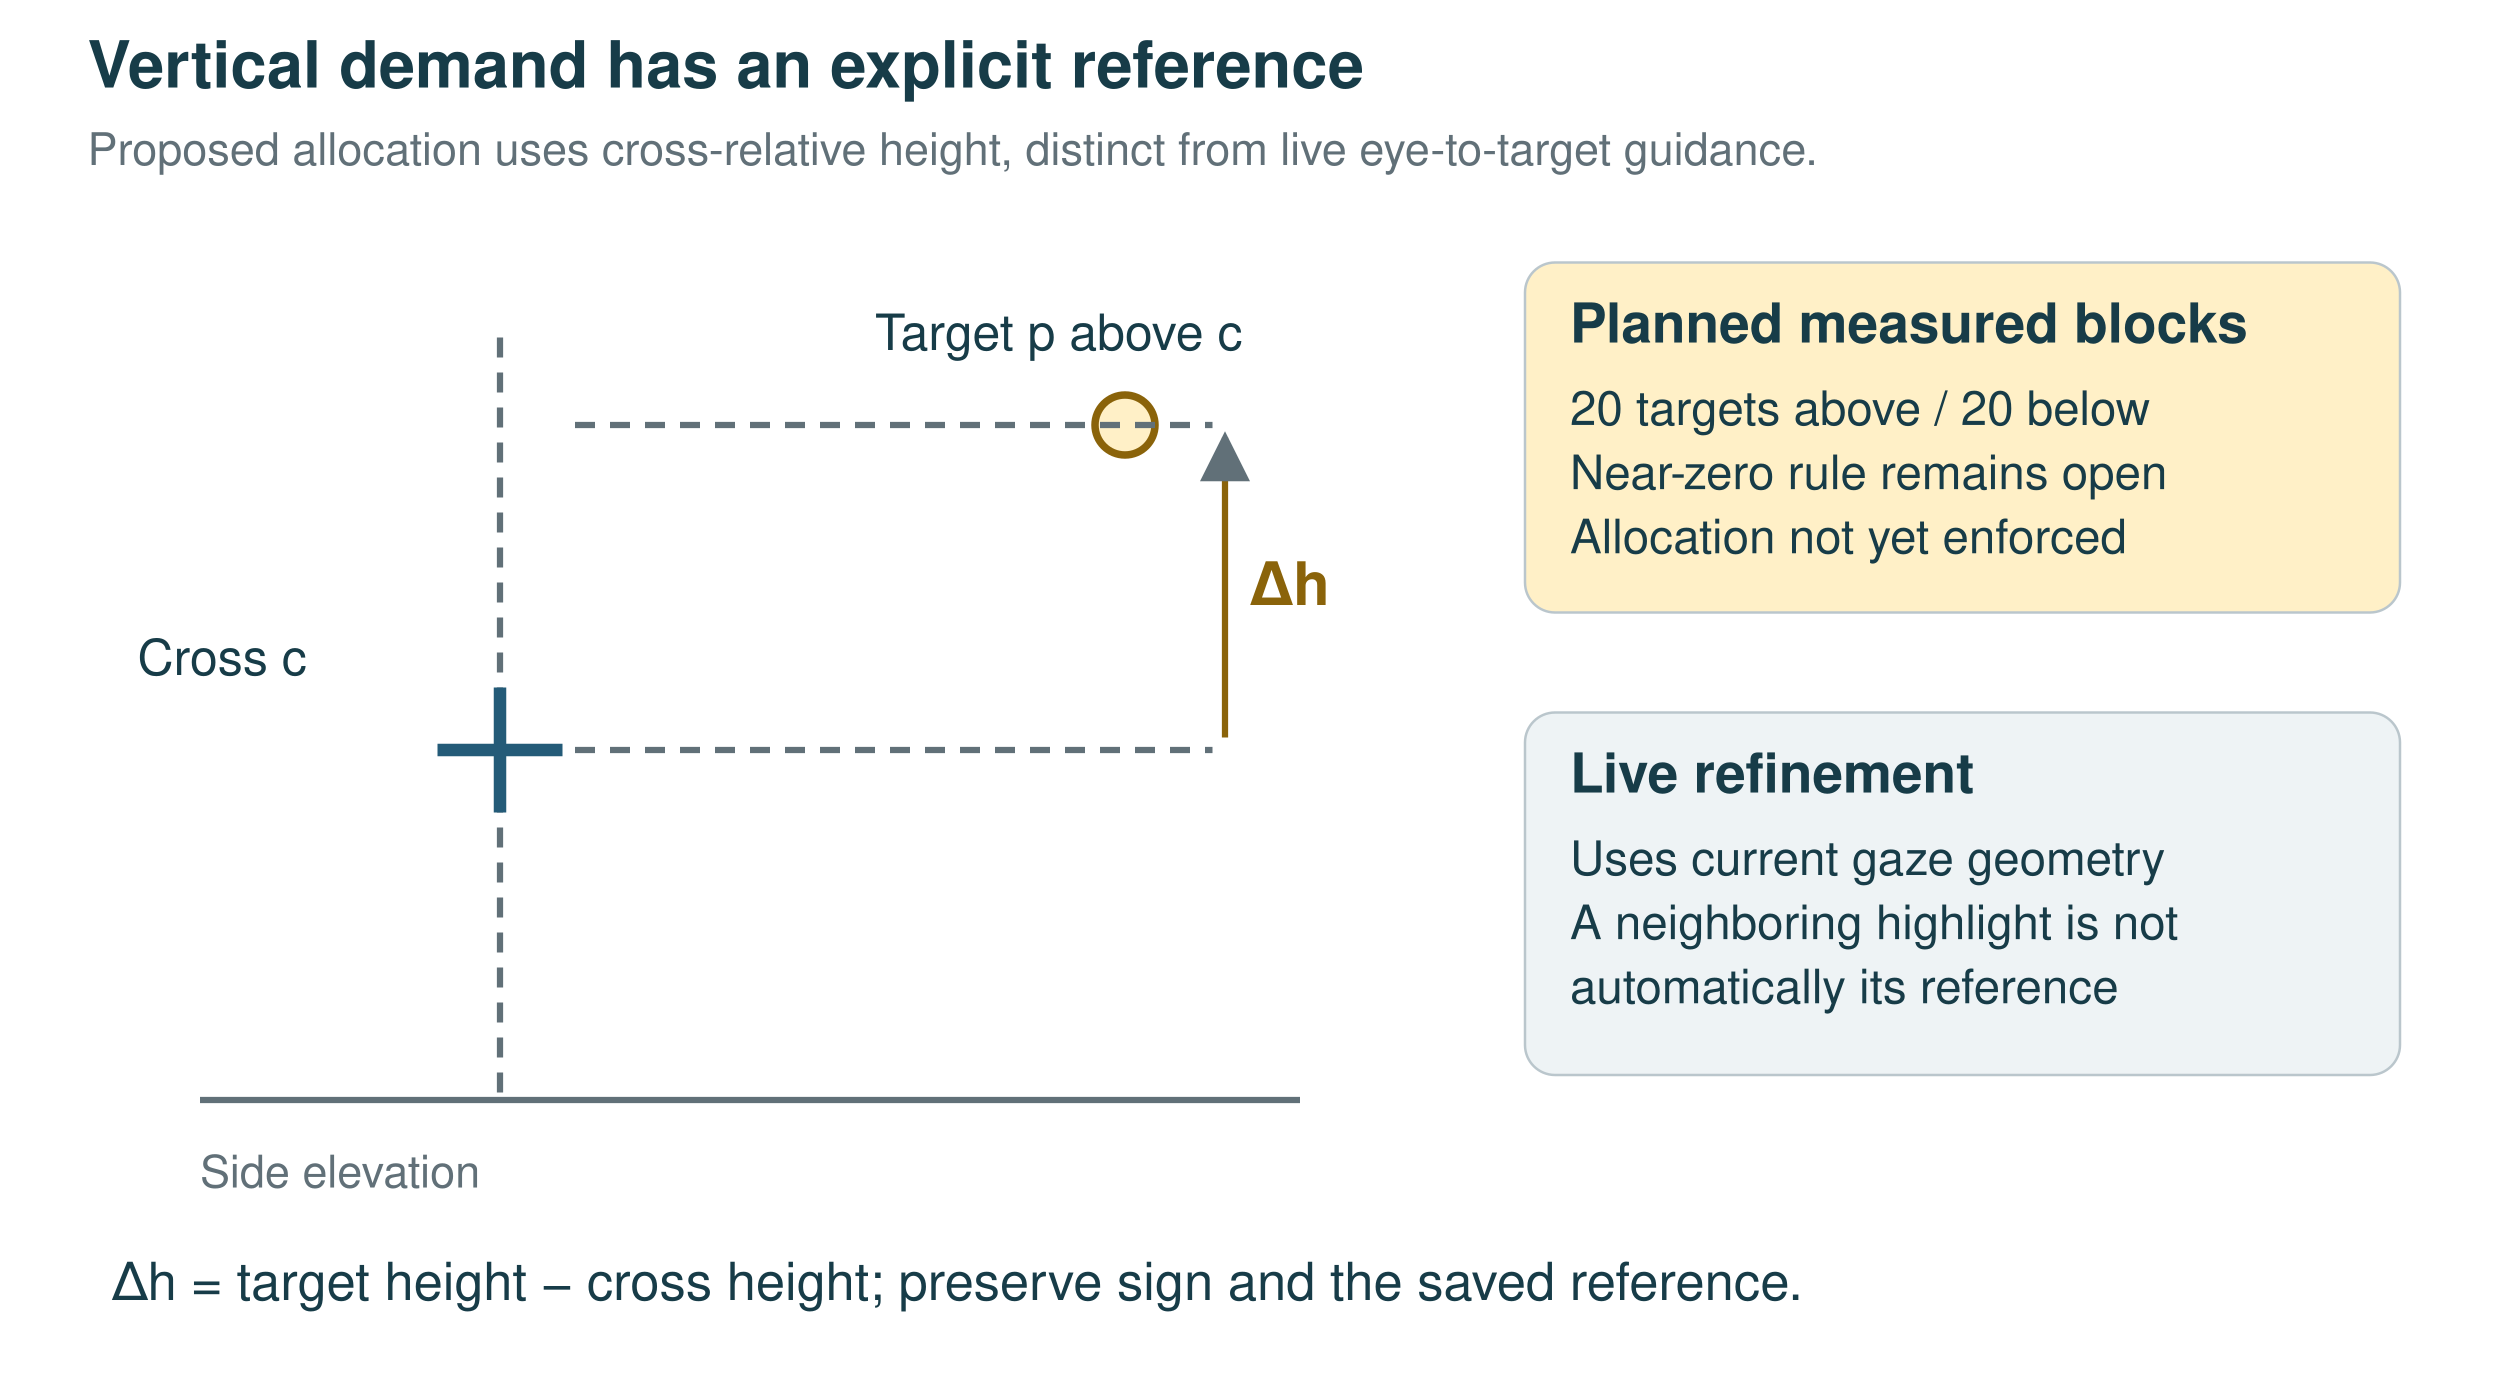
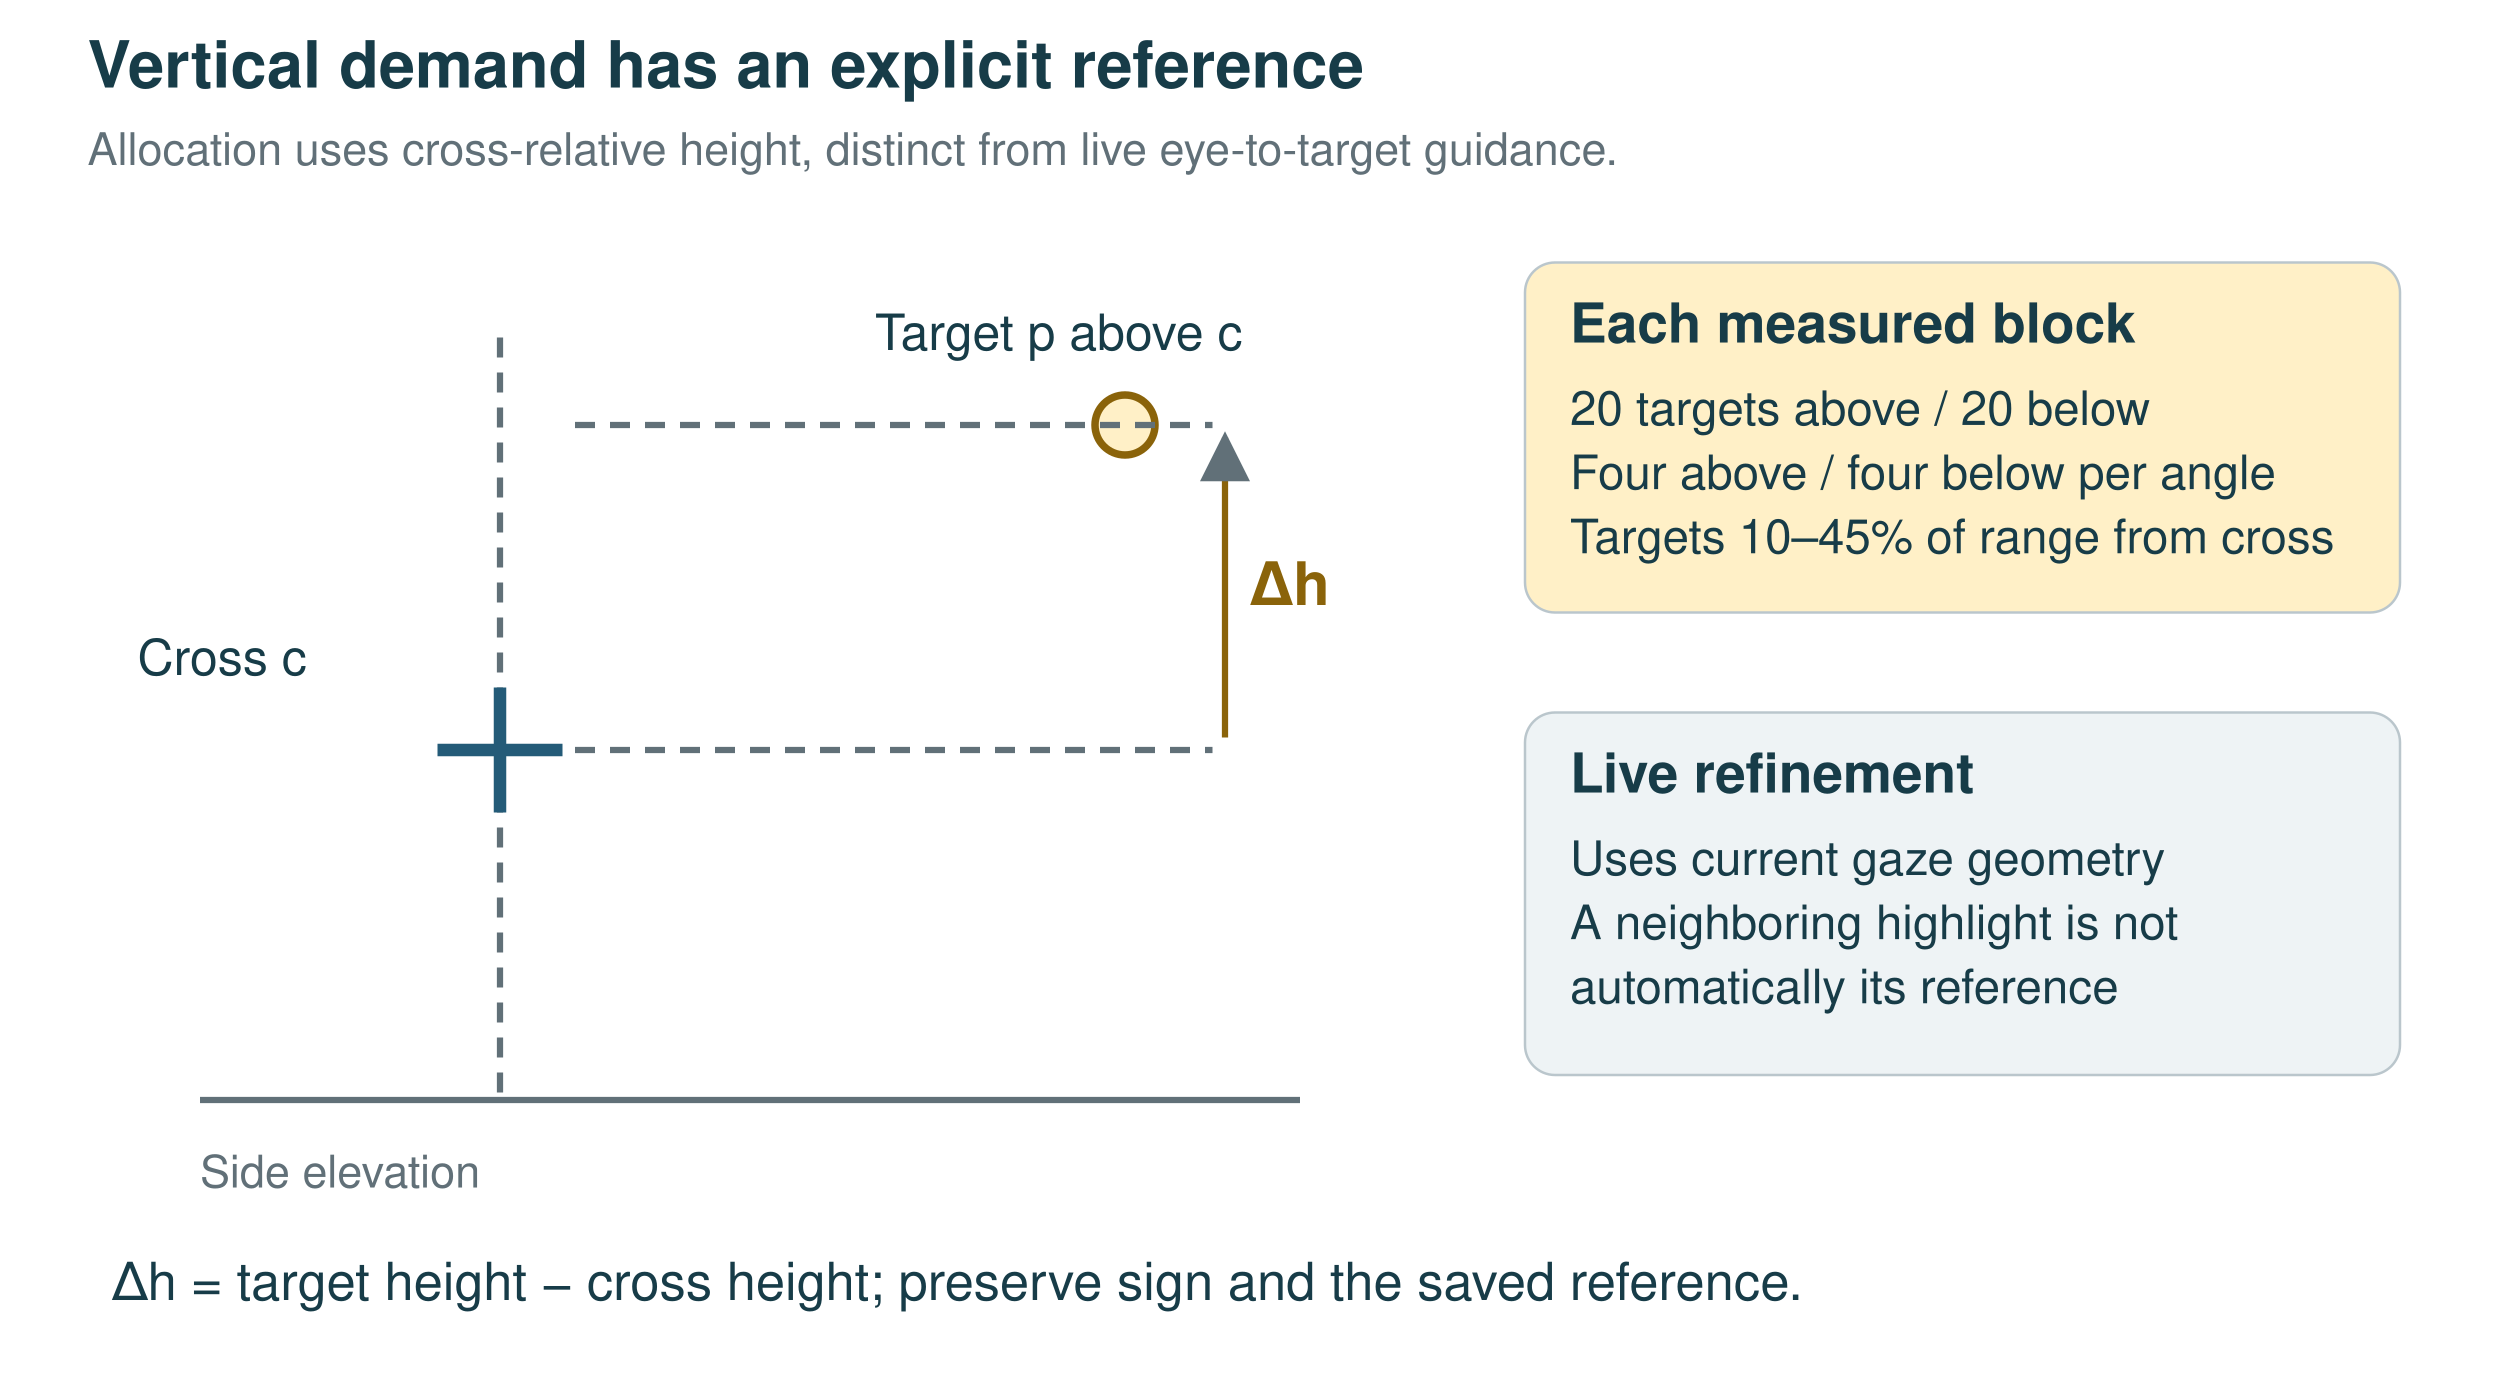
<svg xmlns="http://www.w3.org/2000/svg" width="1000" height="550" viewBox="0 0 1000 550">
  <defs>
    <marker id="a" markerWidth="8" markerHeight="8" refX="7" refY="4" orient="auto">
      <path d="M0 0L8 4L0 8Z" fill="#617078" />
    </marker>
  </defs>
  <rect width="1000" height="100%" fill="white" />
  <text x="35" y="35.0" text-anchor="start" font-family="Helvetica,Arial,sans-serif" font-size="26" font-weight="bold" fill="#173c48">Vertical demand has an explicit reference</text>
-   <text x="35" y="66.0" text-anchor="start" font-family="Helvetica,Arial,sans-serif" font-size="18" font-weight="normal" fill="#617078">Proposed allocation uses cross-relative height, distinct from live eye-to-target guidance.</text>
+   <text x="35" y="66.0" text-anchor="start" font-family="Helvetica,Arial,sans-serif" font-size="18" font-weight="normal" fill="#617078">Allocation uses cross-relative height, distinct from live eye-to-target guidance.</text>
  <line x1="80" y1="440" x2="520" y2="440" stroke="#617078" stroke-width="2.5" />
  <text x="80" y="475.0" text-anchor="start" font-family="Helvetica,Arial,sans-serif" font-size="18" font-weight="normal" fill="#617078">Side elevation</text>
  <line x1="200" y1="135" x2="200" y2="440" stroke="#617078" stroke-width="2.5" stroke-dasharray="8 6" />
  <line x1="175" y1="300" x2="225" y2="300" stroke="#245b78" stroke-width="5" />
  <line x1="200" y1="275" x2="200" y2="325" stroke="#245b78" stroke-width="5" />
  <text x="55" y="270.0" text-anchor="start" font-family="Helvetica,Arial,sans-serif" font-size="20" font-weight="normal" fill="#173c48">Cross c</text>
  <circle cx="450" cy="170" r="12" fill="#fff0c7" stroke="#8a630a" stroke-width="3" />
  <text x="350" y="140.0" text-anchor="start" font-family="Helvetica,Arial,sans-serif" font-size="20" font-weight="normal" fill="#173c48">Target p above c</text>
  <line x1="230" y1="300" x2="485" y2="300" stroke="#617078" stroke-width="2.5" stroke-dasharray="8 6" />
  <line x1="230" y1="170" x2="485" y2="170" stroke="#617078" stroke-width="2.5" stroke-dasharray="8 6" />
  <line x1="490" y1="295" x2="490" y2="175" stroke="#8a630a" stroke-width="2.5" marker-end="url(#a)" />
  <text x="500" y="242.0" text-anchor="start" font-family="Helvetica,Arial,sans-serif" font-size="24" font-weight="bold" fill="#8a630a">Δh</text>
  <rect x="610" y="105" width="350" height="140" rx="12" fill="#fff0c7" stroke="#bac6cc" />
-   <text x="628" y="137.0" text-anchor="start" font-family="Helvetica,Arial,sans-serif" font-size="22" font-weight="bold" fill="#173c48">Planned measured blocks</text>
+   <text x="628" y="137.0" text-anchor="start" font-family="Helvetica,Arial,sans-serif" font-size="22" font-weight="bold" fill="#173c48">Each measured block</text>
  <text x="628" y="170.0" text-anchor="start" font-family="Helvetica,Arial,sans-serif" font-size="19" font-weight="normal" fill="#173c48">20 targets above / 20 below</text>
-   <text x="628" y="195.65" text-anchor="start" font-family="Helvetica,Arial,sans-serif" font-size="19" font-weight="normal" fill="#173c48">Near-zero rule remains open</text>
-   <text x="628" y="221.3" text-anchor="start" font-family="Helvetica,Arial,sans-serif" font-size="19" font-weight="normal" fill="#173c48">Allocation not yet enforced</text>
+   <text x="628" y="195.65" text-anchor="start" font-family="Helvetica,Arial,sans-serif" font-size="19" font-weight="normal" fill="#173c48">Four above / four below per angle</text>
+   <text x="628" y="221.3" text-anchor="start" font-family="Helvetica,Arial,sans-serif" font-size="19" font-weight="normal" fill="#173c48">Targets 10–45% of range from cross</text>
  <rect x="610" y="285" width="350" height="145" rx="12" fill="#eef3f5" stroke="#bac6cc" />
  <text x="628" y="317.0" text-anchor="start" font-family="Helvetica,Arial,sans-serif" font-size="22" font-weight="bold" fill="#173c48">Live refinement</text>
  <text x="628" y="350.0" text-anchor="start" font-family="Helvetica,Arial,sans-serif" font-size="19" font-weight="normal" fill="#173c48">Uses current gaze geometry</text>
  <text x="628" y="375.65" text-anchor="start" font-family="Helvetica,Arial,sans-serif" font-size="19" font-weight="normal" fill="#173c48">A neighboring highlight is not</text>
  <text x="628" y="401.3" text-anchor="start" font-family="Helvetica,Arial,sans-serif" font-size="19" font-weight="normal" fill="#173c48">automatically its reference</text>
  <text x="45" y="520.0" text-anchor="start" font-family="Helvetica,Arial,sans-serif" font-size="21" font-weight="normal" fill="#173c48">Δh = target height − cross height; preserve sign and the saved reference.</text>
</svg>
